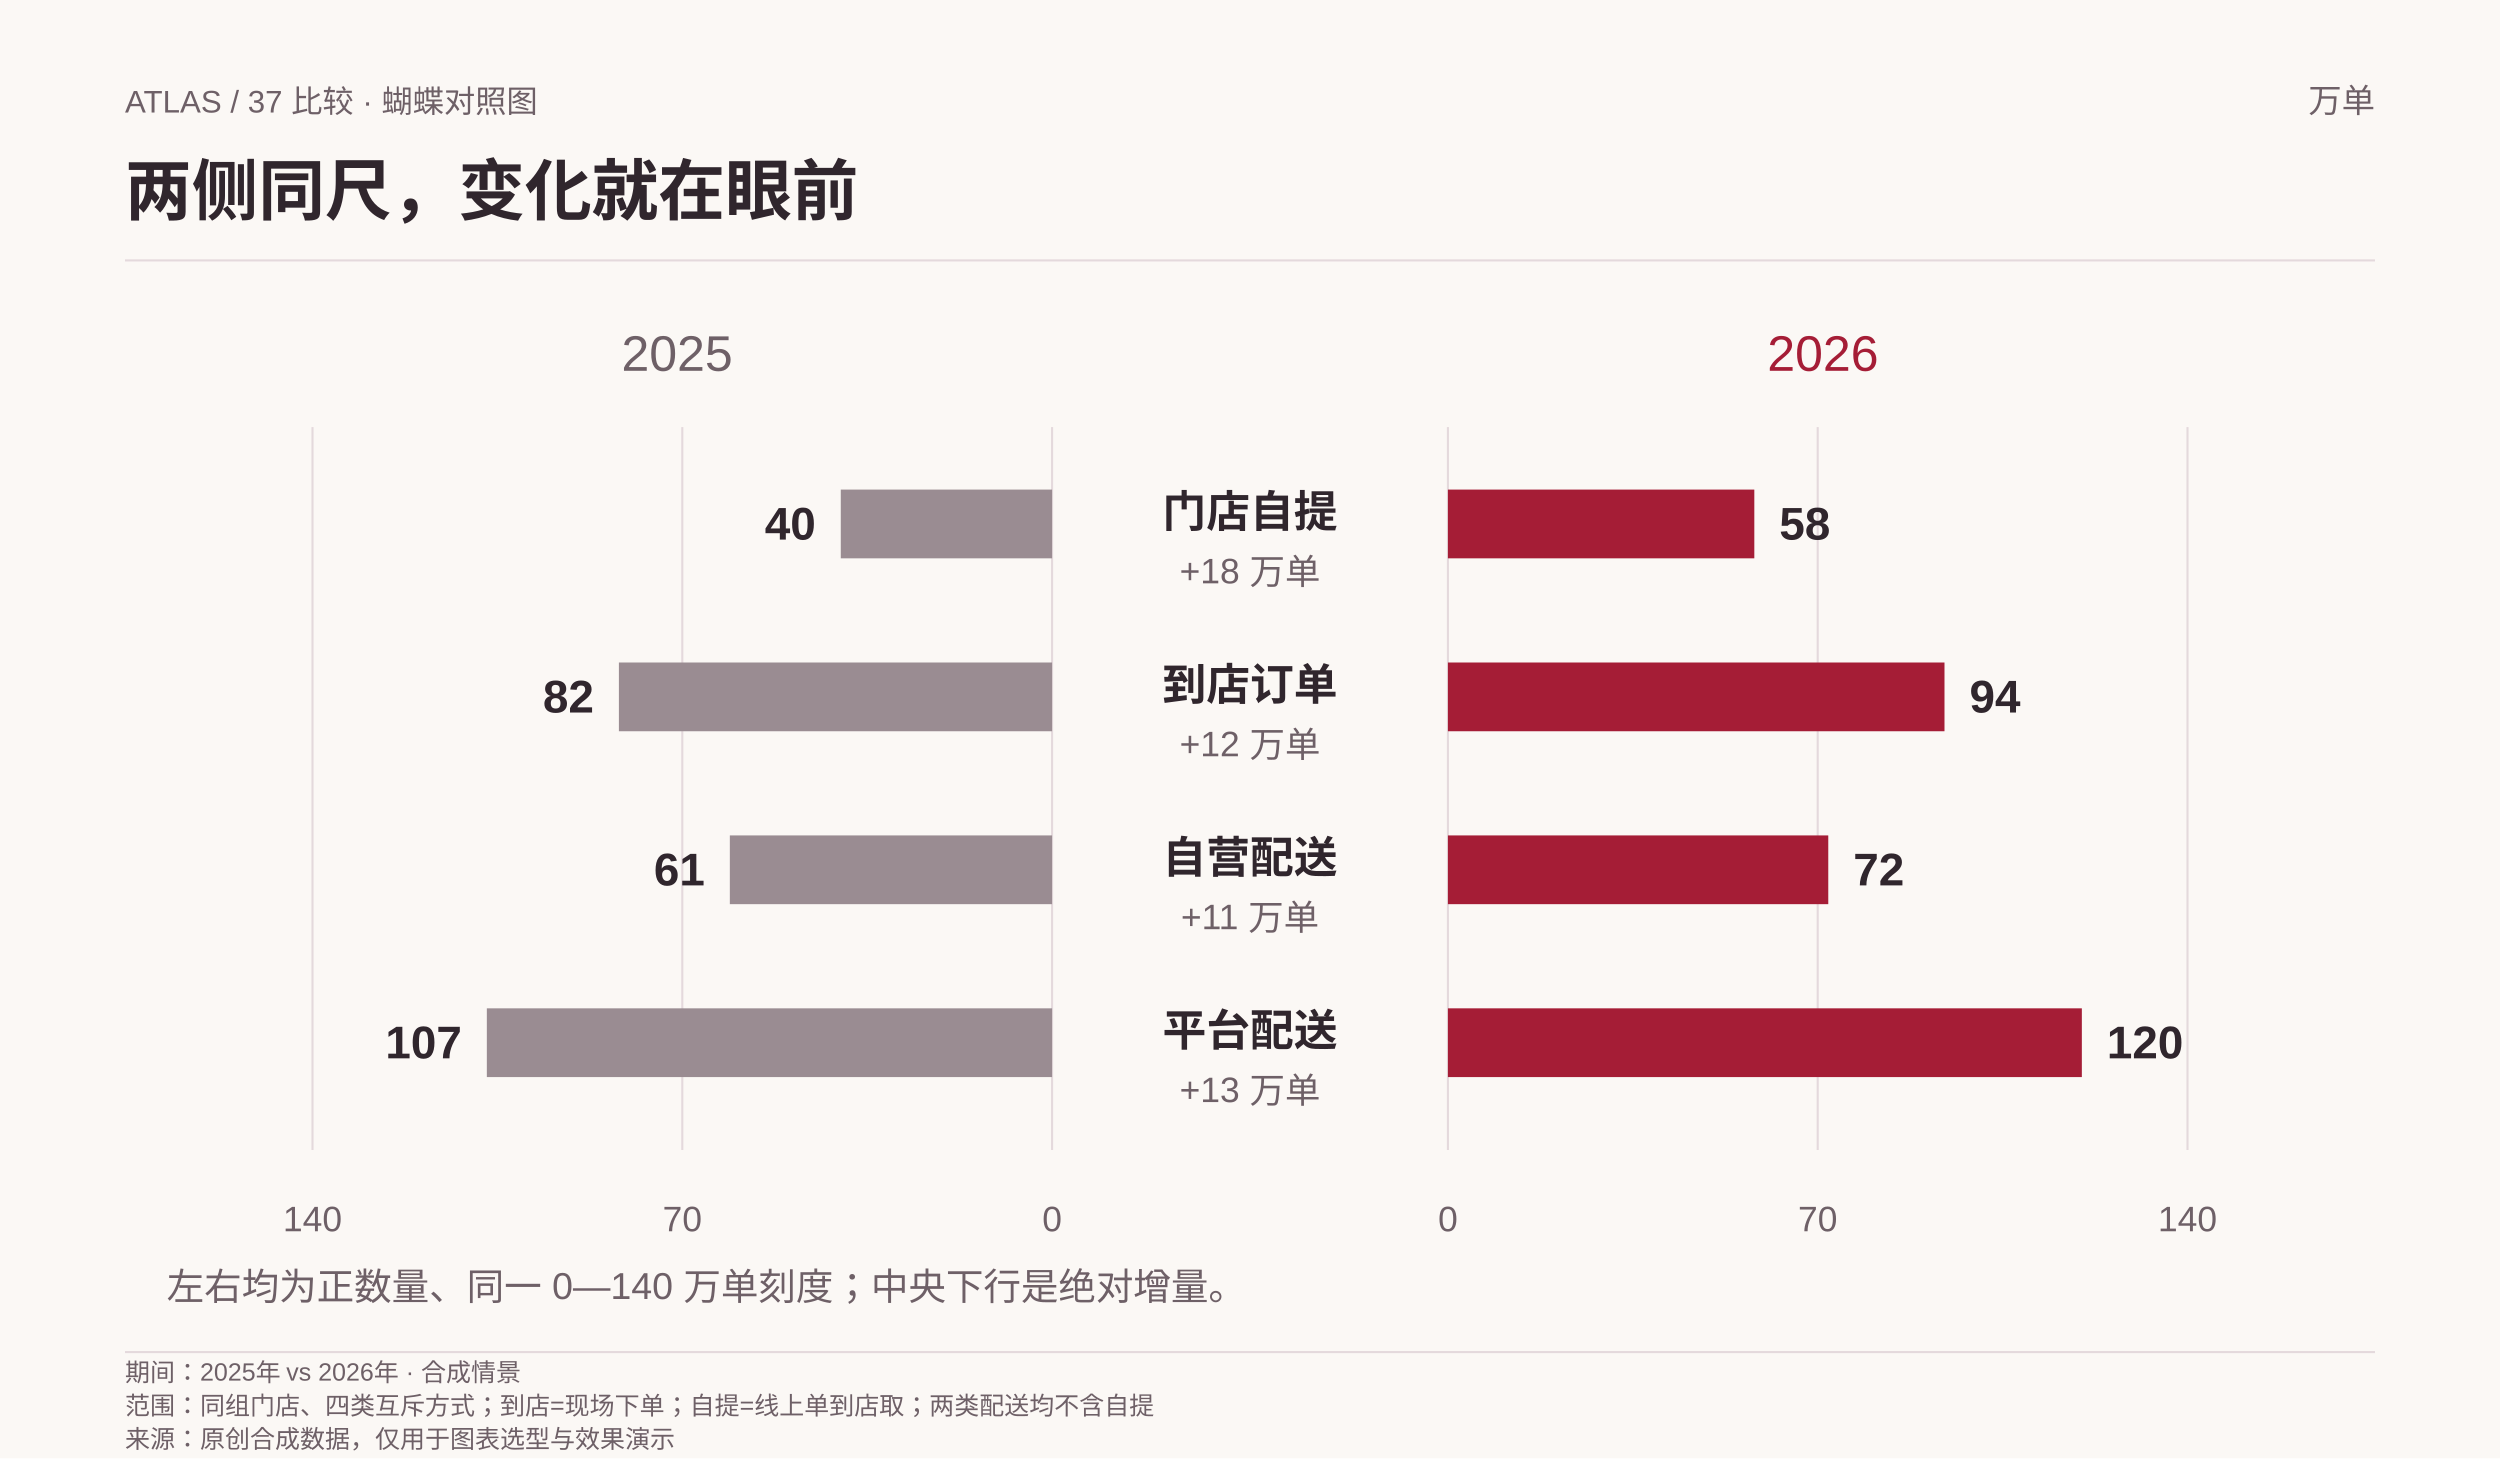
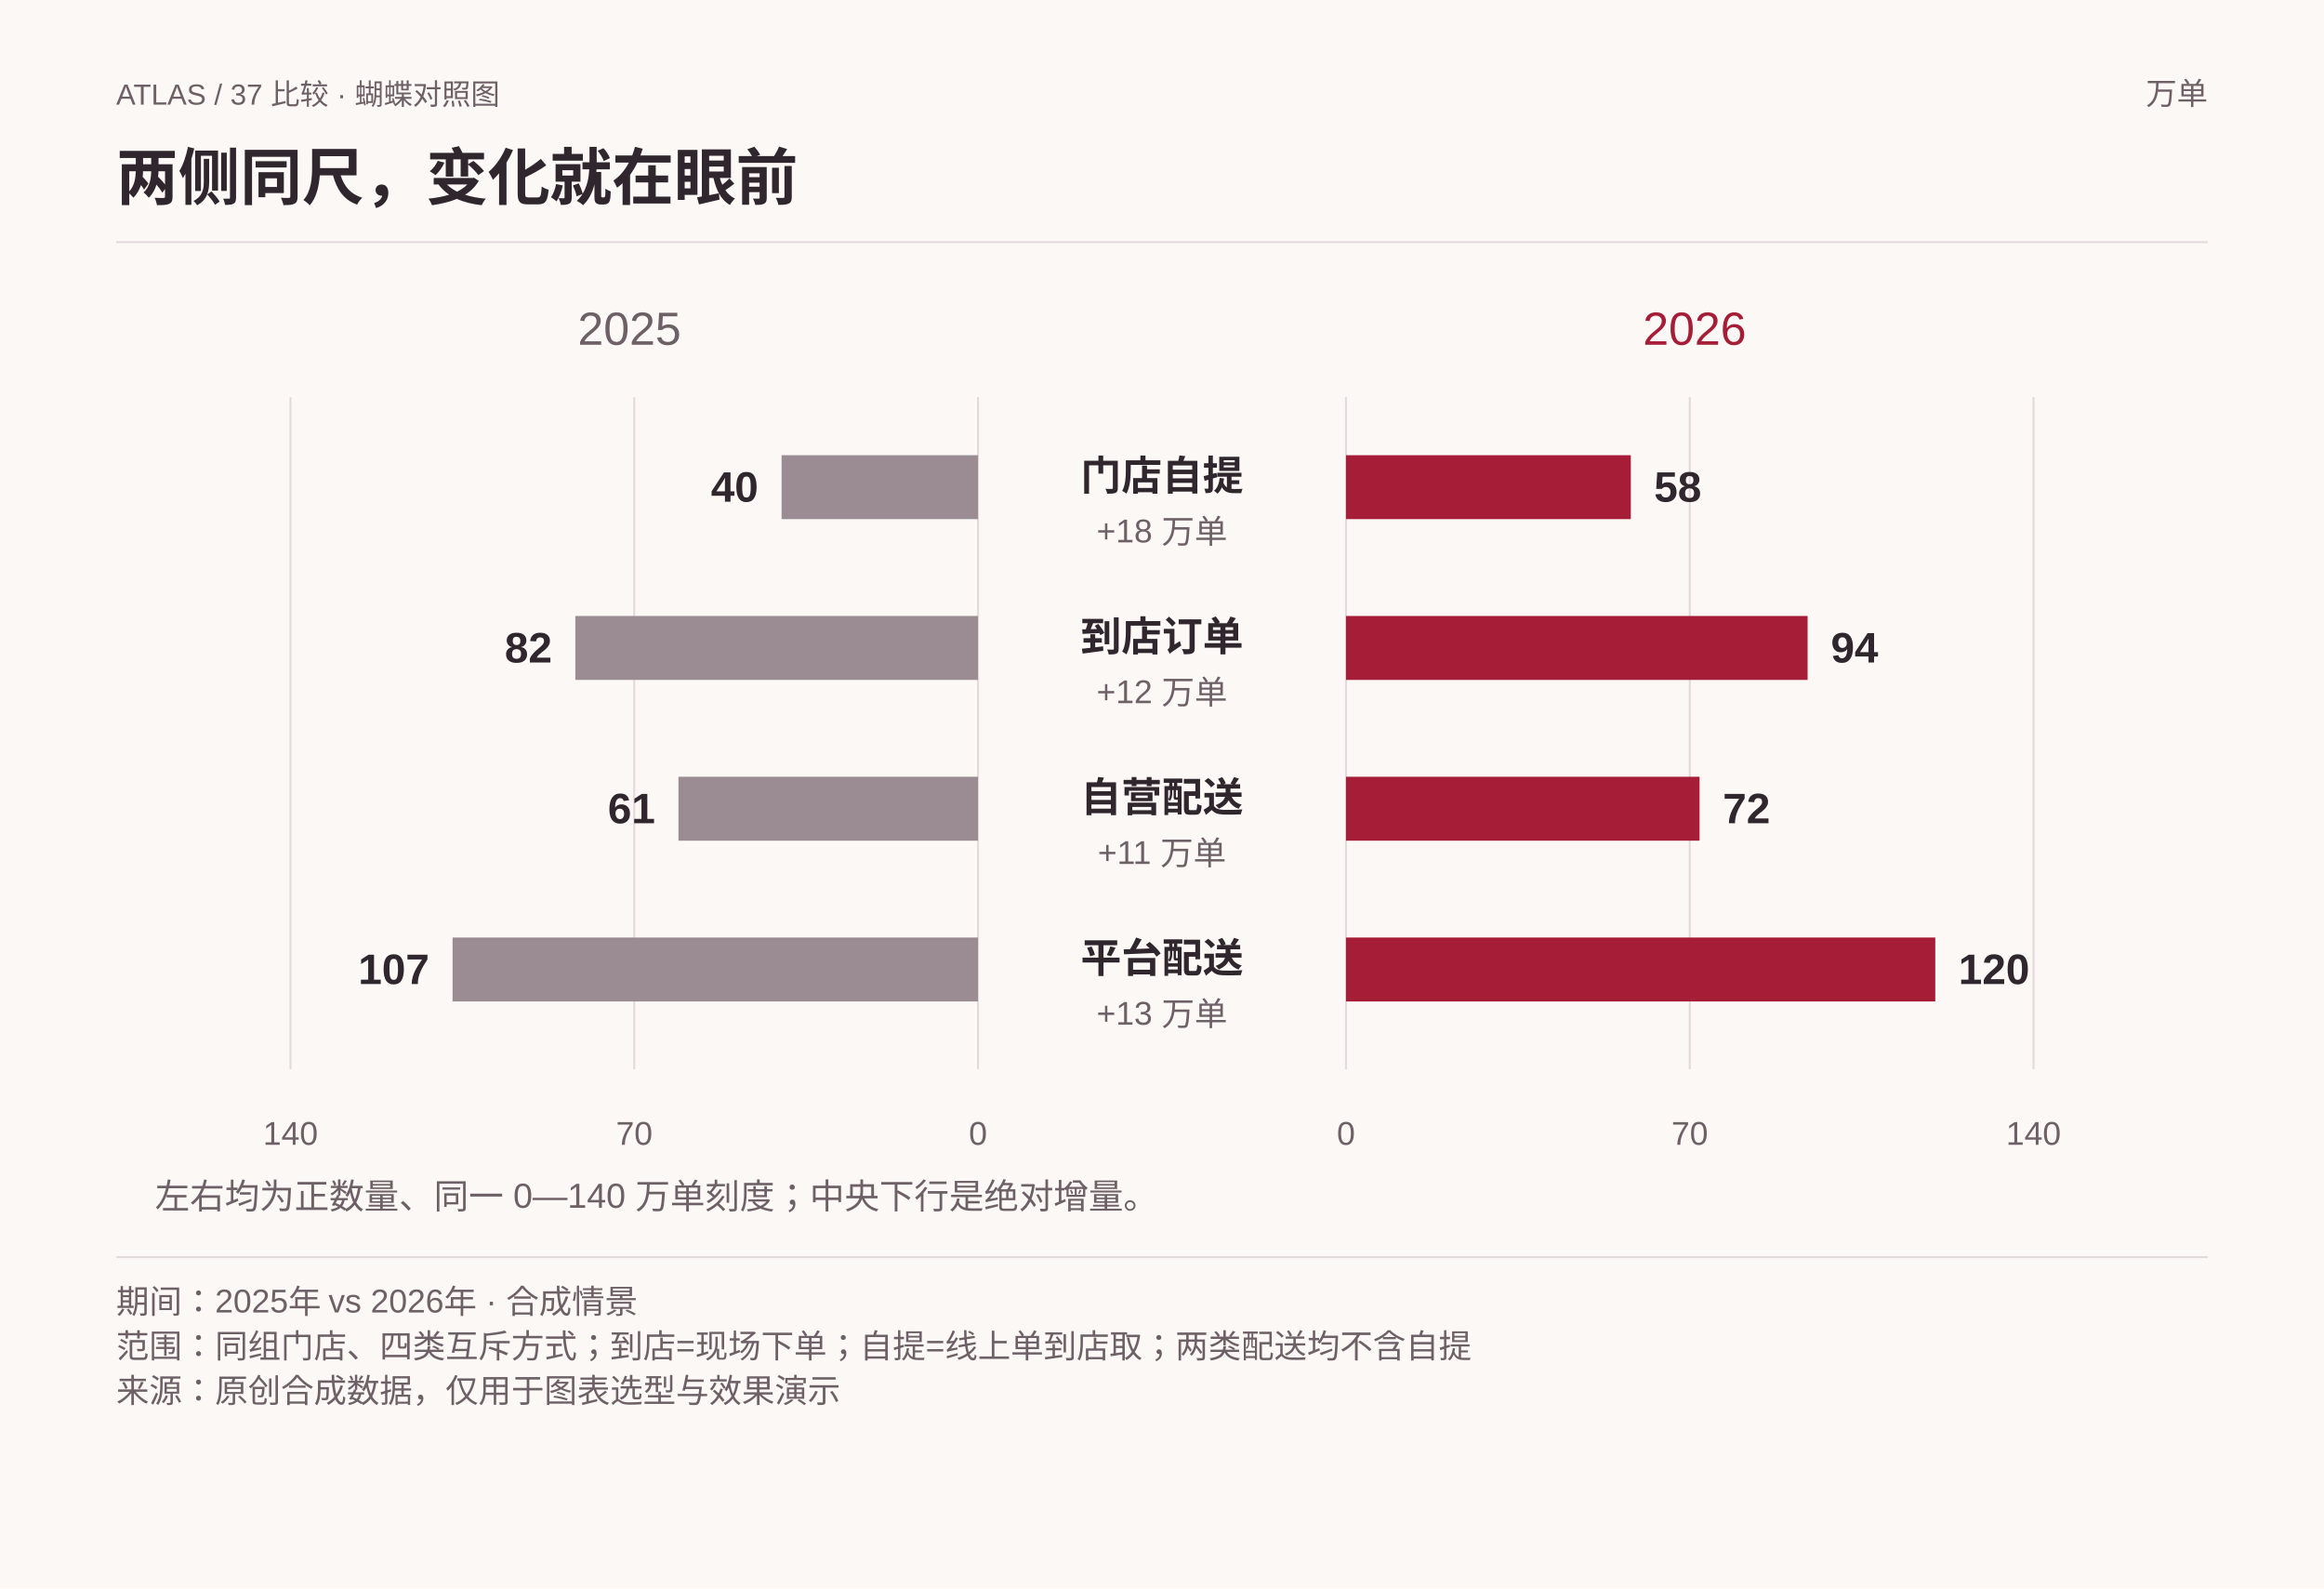
- <svg xmlns="http://www.w3.org/2000/svg" viewBox="0 0 1200 700" width="1200" height="700" role="img" aria-labelledby="title-butterfly desc-butterfly">
+ <svg xmlns="http://www.w3.org/2000/svg" viewBox="0 0 1200 820" width="1200" height="820" role="img" aria-labelledby="title-butterfly desc-butterfly">
  <g font-family="Arial, Microsoft YaHei, sans-serif">
-     <rect x="0" y="0" width="1200" height="700" fill="#FBF8F5" stroke="none" stroke-width="1" rx="0" />
+     <rect x="0" y="0" width="1200" height="820" fill="#FBF8F5" stroke="none" stroke-width="1" rx="0" />
    <text x="60" y="54" font-size="15" fill="#6E6067" text-anchor="start" font-weight="400">ATLAS / 37     比较 · 蝴蝶对照图</text>
    <text x="1140" y="54" font-size="16" fill="#6E6067" text-anchor="end" font-weight="400">万单</text>
    <text x="60" y="103" font-size="32" fill="#30262D" text-anchor="start" font-weight="700">两侧同尺，变化就在眼前</text>
    <line x1="60" y1="125" x2="1140" y2="125" stroke="#E4D9DC" stroke-width="1" />
    <text x="325" y="178" font-size="24" fill="#6E6067" text-anchor="middle" font-weight="400">2025</text>
    <text x="875" y="178" font-size="24" fill="#A51D36" text-anchor="middle" font-weight="400">2026</text>
    <line x1="505" y1="205" x2="505" y2="552" stroke="#E4D9DC" stroke-width="1" />
    <line x1="695" y1="205" x2="695" y2="552" stroke="#E4D9DC" stroke-width="1" />
    <text x="505" y="591" font-size="17" fill="#6E6067" text-anchor="middle" font-weight="400">0</text>
    <text x="695" y="591" font-size="17" fill="#6E6067" text-anchor="middle" font-weight="400">0</text>
    <line x1="327.5" y1="205" x2="327.5" y2="552" stroke="#E4D9DC" stroke-width="1" />
    <line x1="872.5" y1="205" x2="872.5" y2="552" stroke="#E4D9DC" stroke-width="1" />
    <text x="327.5" y="591" font-size="17" fill="#6E6067" text-anchor="middle" font-weight="400">70</text>
    <text x="872.5" y="591" font-size="17" fill="#6E6067" text-anchor="middle" font-weight="400">70</text>
    <line x1="150" y1="205" x2="150" y2="552" stroke="#E4D9DC" stroke-width="1" />
    <line x1="1050" y1="205" x2="1050" y2="552" stroke="#E4D9DC" stroke-width="1" />
    <text x="150" y="591" font-size="17" fill="#6E6067" text-anchor="middle" font-weight="400">140</text>
    <text x="1050" y="591" font-size="17" fill="#6E6067" text-anchor="middle" font-weight="400">140</text>
    <g data-key="0" opacity="1">
      <rect x="403.571" y="235" width="101.429" height="33" fill="#9A8C92" stroke="none" stroke-width="1" rx="0" />
      <rect x="695" y="235" width="147.071" height="33" fill="#A51D36" stroke="none" stroke-width="1" rx="0" />
      <text x="391.571" y="259" font-size="22" fill="#30262D" text-anchor="end" font-weight="600">40</text>
      <text x="854.071" y="259" font-size="22" fill="#30262D" text-anchor="start" font-weight="600">58</text>
    </g>
    <text x="600" y="253" font-size="21" fill="#30262D" text-anchor="middle" font-weight="600">门店自提</text>
    <text x="600" y="280" font-size="17" fill="#6E6067" text-anchor="middle" font-weight="400">+18 万单</text>
    <g data-key="1" opacity="1">
      <rect x="297.071" y="318" width="207.929" height="33" fill="#9A8C92" stroke="none" stroke-width="1" rx="0" />
      <rect x="695" y="318" width="238.357" height="33" fill="#A51D36" stroke="none" stroke-width="1" rx="0" />
      <text x="285.071" y="342" font-size="22" fill="#30262D" text-anchor="end" font-weight="600">82</text>
      <text x="945.357" y="342" font-size="22" fill="#30262D" text-anchor="start" font-weight="600">94</text>
    </g>
    <text x="600" y="336" font-size="21" fill="#30262D" text-anchor="middle" font-weight="600">到店订单</text>
    <text x="600" y="363" font-size="17" fill="#6E6067" text-anchor="middle" font-weight="400">+12 万单</text>
    <g data-key="2" opacity="1">
      <rect x="350.321" y="401" width="154.679" height="33" fill="#9A8C92" stroke="none" stroke-width="1" rx="0" />
      <rect x="695" y="401" width="182.571" height="33" fill="#A51D36" stroke="none" stroke-width="1" rx="0" />
      <text x="338.321" y="425" font-size="22" fill="#30262D" text-anchor="end" font-weight="600">61</text>
      <text x="889.571" y="425" font-size="22" fill="#30262D" text-anchor="start" font-weight="600">72</text>
    </g>
    <text x="600" y="419" font-size="21" fill="#30262D" text-anchor="middle" font-weight="600">自营配送</text>
    <text x="600" y="446" font-size="17" fill="#6E6067" text-anchor="middle" font-weight="400">+11 万单</text>
    <g data-key="3" opacity="1">
      <rect x="233.679" y="484" width="271.321" height="33" fill="#9A8C92" stroke="none" stroke-width="1" rx="0" />
      <rect x="695" y="484" width="304.286" height="33" fill="#A51D36" stroke="none" stroke-width="1" rx="0" />
      <text x="221.679" y="508" font-size="22" fill="#30262D" text-anchor="end" font-weight="600">107</text>
      <text x="1011.286" y="508" font-size="22" fill="#30262D" text-anchor="start" font-weight="600">120</text>
    </g>
    <text x="600" y="502" font-size="21" fill="#30262D" text-anchor="middle" font-weight="600">平台配送</text>
    <text x="600" y="529" font-size="17" fill="#6E6067" text-anchor="middle" font-weight="400">+13 万单</text>
    <text x="80" y="624" font-size="18" fill="#6E6067" text-anchor="start" font-weight="400">左右均为正数量、同一 0—140 万单刻度；中央下行是绝对增量。</text>
    <line x1="60" y1="649" x2="1140" y2="649" stroke="#E4D9DC" stroke-width="1" />
-     <text x="60" y="663" font-size="12" fill="#6E6067" text-anchor="start" font-weight="400">期间：2025年 vs 2026年 · 合成情景</text>
-     <text x="60" y="679" font-size="12" fill="#6E6067" text-anchor="start" font-weight="400">范围：同组门店、四类互斥方式；到店=现场下单；自提=线上单到店取；两类配送均不含自提</text>
-     <text x="60" y="695" font-size="12" fill="#6E6067" text-anchor="start" font-weight="400">来源：原创合成数据，仅用于图表选型与效果演示</text>
+     <text x="60" y="678" font-size="17" fill="#6E6067" text-anchor="start" font-weight="400">期间：2025年 vs 2026年 · 合成情景</text>
+     <text x="60" y="701" font-size="17" fill="#6E6067" text-anchor="start" font-weight="400">范围：同组门店、四类互斥方式；到店=现场下单；自提=线上单到店取；两类配送均不含自提</text>
+     <text x="60" y="724" font-size="17" fill="#6E6067" text-anchor="start" font-weight="400">来源：原创合成数据，仅用于图表选型与效果演示</text>
  </g>
</svg>
